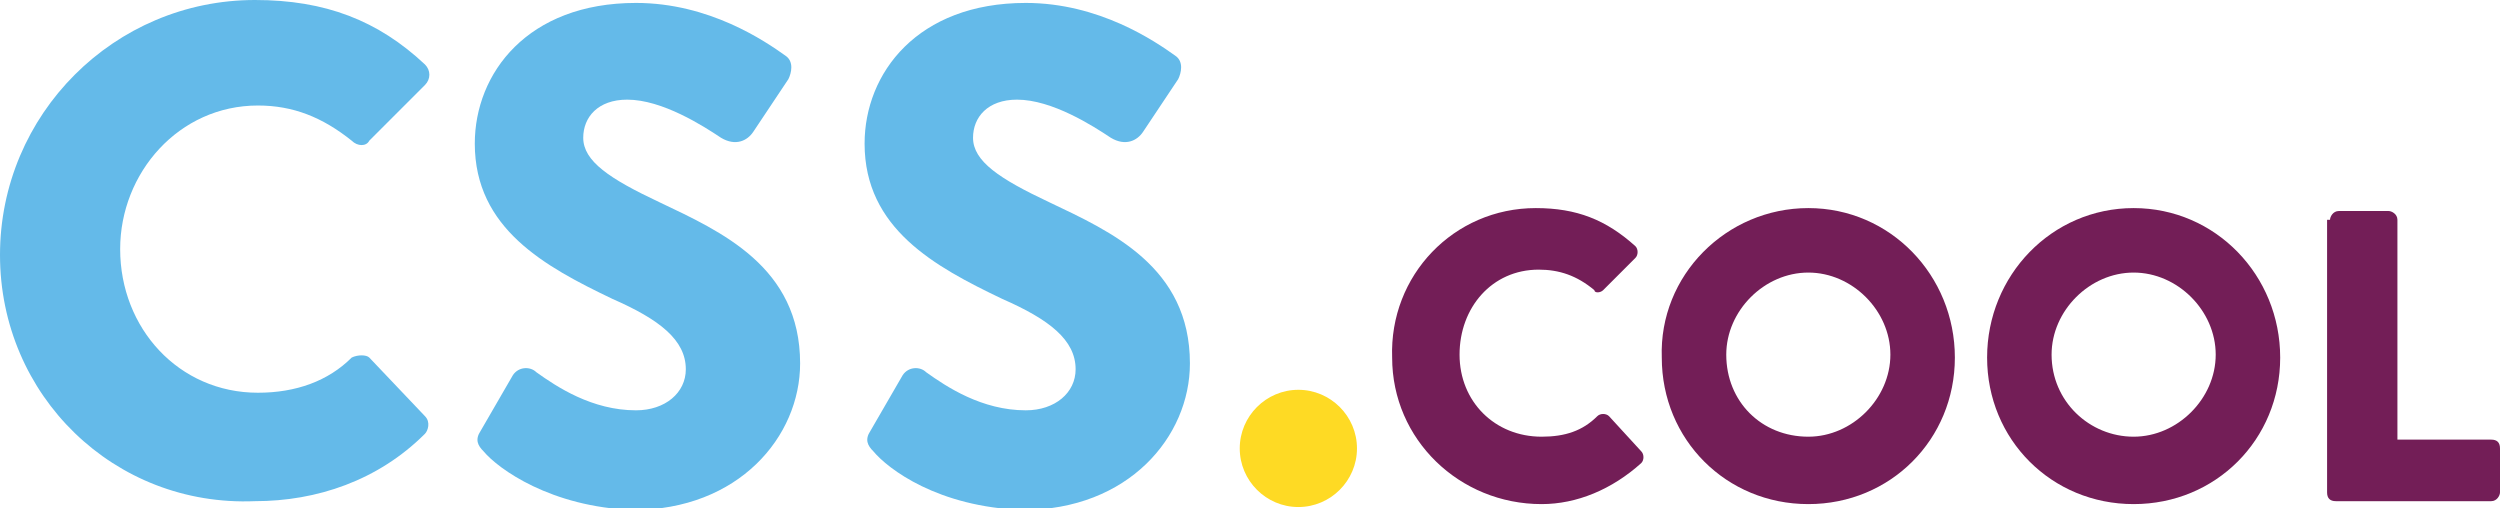
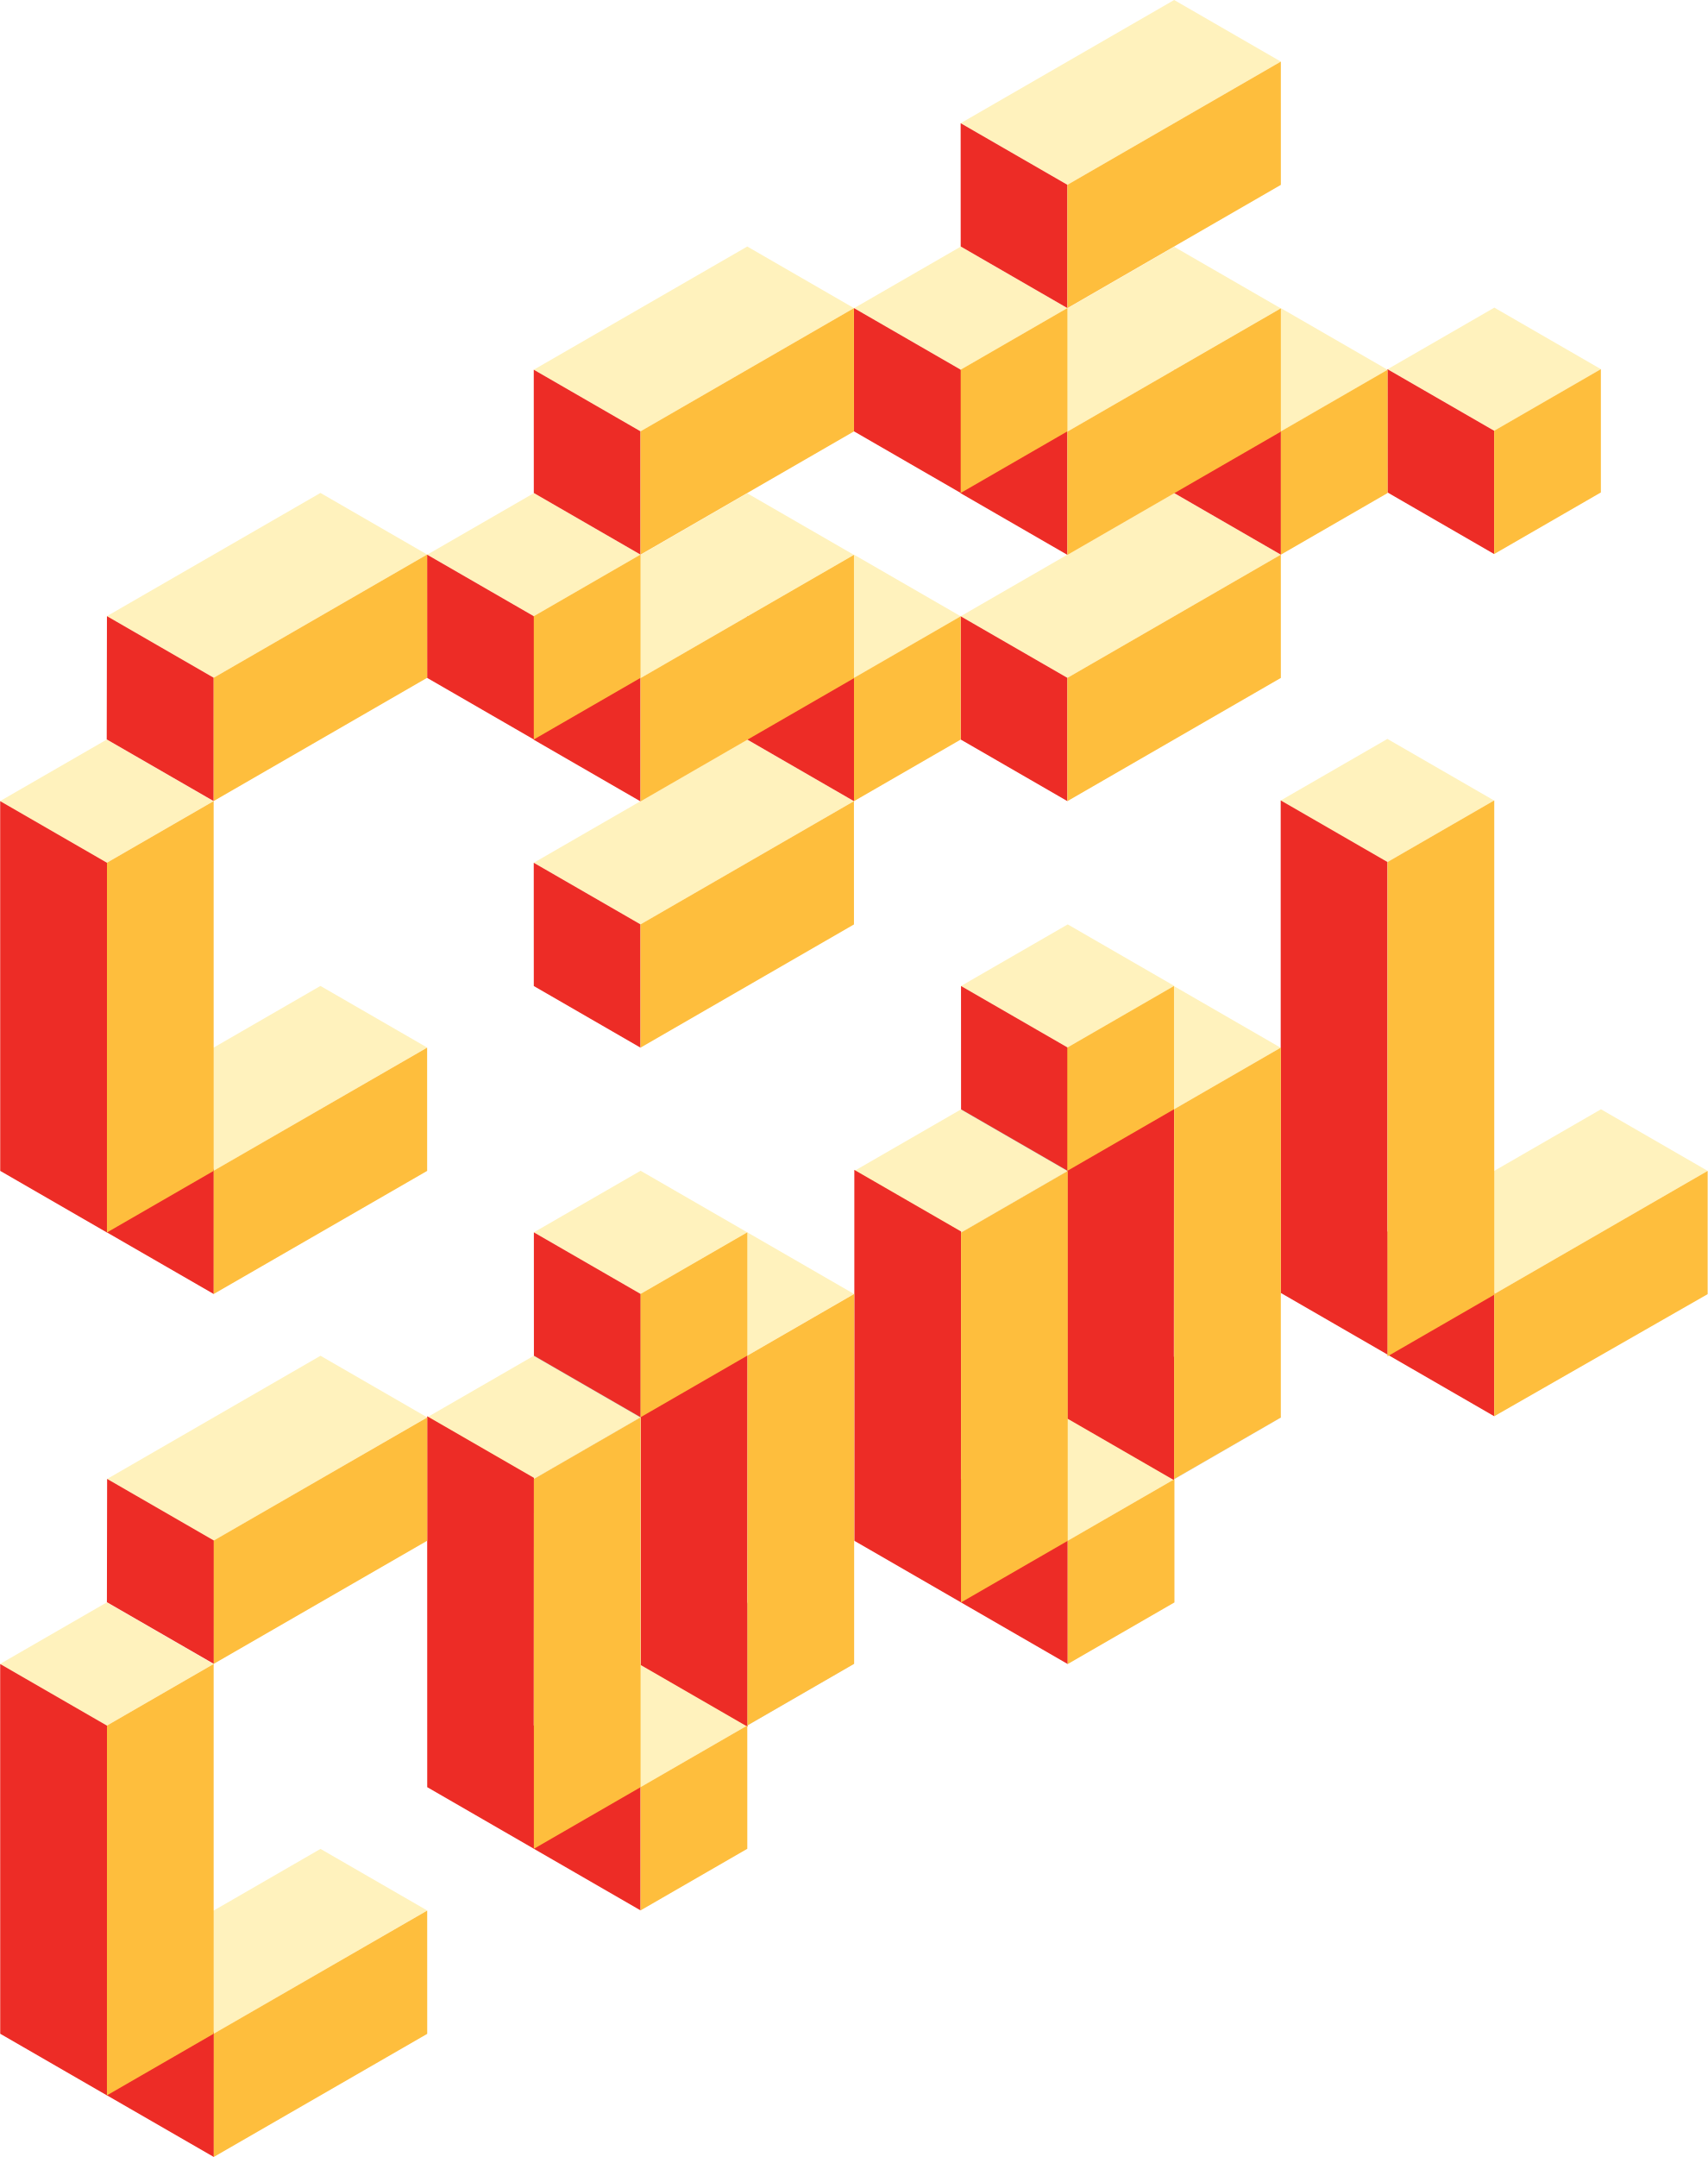
- <svg x="0px" y="0px" viewBox="0 0 85.3 17.3" enable-background="new 0 0 85.3 17.3">
+ <svg xmlns="http://www.w3.org/2000/svg" version="1.1" id="Layer_1" x="0px" y="0px" width="1385.797px" height="1750.083px" viewBox="0 0 1385.797 1750.083" enable-background="new 0 0 1385.797 1750.083" xml:space="preserve">
+   <polygon fill="#E0E0E0" points="519.86,1349.971 606.496,1299.989 693.079,1349.971 606.533,1400.011 " />
+   <polygon fill="#C1C1C0" points="433.229,1099.847 433.229,1199.857 519.829,1149.875 519.812,1049.857 " />
+   <path fill="#C1C1C0" d="M810.124,518.364" />
+   <polygon fill="#E0E0E0" points="866.495,1150.09 953.131,1100.108 1039.713,1150.09 953.167,1200.13 " />
+   <polygon fill="#C1C1C0" points="779.864,899.966 779.864,999.977 866.463,949.994 866.447,849.977 " />
  <g>
-     <path fill="#64BAE9" d="M8.7,0c2.4,0,4.2,0.7,5.8,2.2c0.2,0.2,0.2,0.5,0,0.7l-1.9,1.9C12.5,5,12.2,5,12,4.8C11,4,10,3.6,8.8,3.6   c-2.7,0-4.7,2.3-4.7,4.9c0,2.7,2,4.9,4.7,4.9c1.3,0,2.4-0.4,3.2-1.2c0.2-0.1,0.5-0.1,0.6,0l1.9,2c0.2,0.2,0.1,0.5,0,0.6   c-1.6,1.6-3.7,2.3-5.8,2.3C3.9,17.3,0,13.5,0,8.7C0,3.9,3.9,0,8.7,0z" />
-     <path fill="#64BAE9" d="M16.5,15.4c-0.2-0.2-0.3-0.4-0.1-0.7l1.1-1.9c0.2-0.3,0.6-0.3,0.8-0.1c0.7,0.5,1.9,1.3,3.4,1.3   c1,0,1.7-0.6,1.7-1.4c0-1-0.9-1.7-2.5-2.4c-2.3-1.1-4.7-2.4-4.7-5.3c0-2.4,1.8-4.8,5.5-4.8c2.5,0,4.4,1.3,5.1,1.8   c0.3,0.2,0.2,0.6,0.1,0.8l-1.2,1.8c-0.2,0.3-0.6,0.5-1.1,0.2c-0.6-0.4-2-1.3-3.2-1.3c-1,0-1.5,0.6-1.5,1.3c0,0.8,0.9,1.4,2.6,2.2   c2.1,1,4.8,2.2,4.8,5.5c0,2.5-2.1,5-5.7,5C18.8,17.3,17,16,16.5,15.4z" />
-     <path fill="#64BAE9" d="M29.8,15.4c-0.2-0.2-0.3-0.4-0.1-0.7l1.1-1.9c0.2-0.3,0.6-0.3,0.8-0.1c0.7,0.5,1.9,1.3,3.4,1.3   c1,0,1.7-0.6,1.7-1.4c0-1-0.9-1.7-2.5-2.4c-2.3-1.1-4.7-2.4-4.7-5.3c0-2.4,1.8-4.8,5.5-4.8c2.5,0,4.4,1.3,5.1,1.8   c0.3,0.2,0.2,0.6,0.1,0.8l-1.2,1.8c-0.2,0.3-0.6,0.5-1.1,0.2c-0.6-0.4-2-1.3-3.2-1.3c-1,0-1.5,0.6-1.5,1.3c0,0.8,0.9,1.4,2.6,2.2   c2.1,1,4.8,2.2,4.8,5.5c0,2.5-2.1,5-5.7,5C32,17.3,30.3,16,29.8,15.4z" />
-     <path fill="#FEDA24" d="M44.3,13.3c1.1,0,2,0.9,2,2c0,1.1-0.9,2-2,2s-2-0.9-2-2C42.3,14.2,43.2,13.3,44.3,13.3z" />
-     <path fill="#731E57" d="M52.4,7.1c1.4,0,2.4,0.4,3.4,1.3c0.1,0.1,0.1,0.3,0,0.4l-1.1,1.1c-0.1,0.1-0.3,0.1-0.3,0   c-0.6-0.5-1.2-0.7-1.9-0.7c-1.6,0-2.7,1.3-2.7,2.9c0,1.6,1.2,2.8,2.8,2.8c0.8,0,1.4-0.2,1.9-0.7c0.1-0.1,0.3-0.1,0.4,0l1.1,1.2   c0.1,0.1,0.1,0.3,0,0.4c-1,0.9-2.2,1.4-3.4,1.4c-2.8,0-5.1-2.2-5.1-5C47.4,9.4,49.6,7.1,52.4,7.1z" />
-     <path fill="#731E57" d="M61.7,7.1c2.8,0,5,2.3,5,5.1c0,2.8-2.2,5-5,5s-5-2.2-5-5C56.6,9.4,58.9,7.1,61.7,7.1z M61.7,14.9   c1.5,0,2.8-1.3,2.8-2.8c0-1.5-1.3-2.8-2.8-2.8c-1.5,0-2.8,1.3-2.8,2.8C58.9,13.7,60.1,14.9,61.7,14.9z" />
-     <path fill="#731E57" d="M72.8,7.1c2.8,0,5,2.3,5,5.1c0,2.8-2.2,5-5,5s-5-2.2-5-5C67.8,9.4,70,7.1,72.8,7.1z M72.8,14.9   c1.5,0,2.8-1.3,2.8-2.8c0-1.5-1.3-2.8-2.8-2.8c-1.5,0-2.8,1.3-2.8,2.8C70,13.7,71.3,14.9,72.8,14.9z" />
-     <path fill="#731E57" d="M79.5,7.5c0-0.1,0.1-0.3,0.3-0.3h1.7c0.1,0,0.3,0.1,0.3,0.3V15H85c0.2,0,0.3,0.1,0.3,0.3v1.5   c0,0.1-0.1,0.3-0.3,0.3h-5.3c-0.2,0-0.3-0.1-0.3-0.3V7.5z" />
+     <polygon fill="#FFF2BD" points="346.67,1550.08 260.087,1500.1 86.887,1600.091 173.559,1650.131  " />
+     <polygon fill="#FFF2BD" points="606.521,500.085 693.157,450.105 779.739,500.085 693.193,550.126  " />
+     <polygon fill="#FFF2BD" points="692.994,450.223 606.411,400.242 433.157,500.213 519.829,550.253  " />
+     <polygon fill="#FFF2BD" points="346.617,849.919 260.034,799.938 86.833,899.93 173.505,949.97  " />
+     <polygon fill="#FFF2BD" points="692.994,249.992 606.411,200.011 433.157,299.982 519.829,350.022  " />
+     <polygon fill="#FFF2BD" points="346.625,449.921 260.042,399.94 86.789,499.912 173.461,549.952  " />
+     <polygon fill="#FFF2BD" points="433.251,1399.981 519.887,1350 606.47,1399.981 519.923,1450.021  " />
+     <polygon fill="#FFF2BD" points="433.211,999.877 519.847,949.896 606.43,999.877 519.883,1049.917  " />
+     <polygon fill="#FFF2BD" points="1385.797,950 1299.214,900.02 1125.944,999.989 1212.617,1050.028  " />
+     <polygon fill="#FFF2BD" points="0,650.003 86.636,600.022 173.219,650.003 86.672,700.044  " />
+     <polygon fill="#FFF2BD" points="346.687,450.03 433.322,400.049 519.905,450.03 433.359,500.07  " />
+     <polygon fill="#FFF2BD" points="0,1350.094 86.636,1300.113 173.219,1350.094 86.672,1400.135  " />
+     <polygon fill="#FFF2BD" points="346.458,1150.042 433.094,1100.061 519.677,1150.042 433.13,1200.082  " />
+     <polygon fill="#FFF2BD" points="1126.04,299.578 1212.674,249.597 1299.257,299.578 1212.711,349.619  " />
+     <polygon fill="#FFF2BD" points="692.985,650.029 606.402,600.048 433.148,700.019 519.82,750.059  " />
+     <polygon fill="#FFF2BD" points="952.949,300.075 1039.584,250.094 1126.167,300.075 1039.622,350.116  " />
+     <polygon fill="#FFF2BD" points="1039.421,250.212 952.838,200.231 779.584,300.202 866.256,350.242  " />
+     <polygon fill="#FFF2BD" points="1039.421,49.981 952.838,0 779.584,99.971 866.256,150.011  " />
+     <polygon fill="#FFF2BD" points="693.114,250.019 779.75,200.038 866.333,250.019 779.787,300.059  " />
+     <polygon fill="#FFF2BD" points="1039.413,450.018 952.83,400.037 779.576,500.008 866.249,550.048  " />
+     <polygon fill="#FFF2BD" points="346.67,1149.978 260.087,1099.997 86.887,1199.988 173.559,1250.028  " />
+     <polygon fill="#FFF2BD" points="519.77,1049.828 606.406,999.847 692.989,1049.828 606.442,1099.868  " />
+     <polygon fill="#FFF2BD" points="779.885,1200.101 866.522,1150.119 953.104,1200.101 866.558,1250.141  " />
+     <polygon fill="#FFF2BD" points="779.846,799.996 866.481,750.015 953.065,799.996 866.518,850.036  " />
+     <polygon fill="#FFF2BD" points="693.093,950.161 779.729,900.18 866.311,950.161 779.765,1000.201  " />
+     <polygon fill="#FFF2BD" points="866.073,850.08 952.709,800.099 1039.292,850.08 952.746,900.12  " />
+     <polygon fill="#FFF2BD" points="1039.262,649.5 1125.898,599.519 1212.481,649.5 1125.934,699.541  " />
+   </g>
+   <g>
+     <polygon fill="#ED2C26" points="519.979,1049.99 520.015,1350.943 606.615,1400.943 606.615,1300.932 606.498,1300.864    606.615,1099.979  " />
+     <polygon fill="#ED2C26" points="86.779,1400.08 0.143,1350.091 0.179,1650.091 86.779,1700.092 86.779,1700.047 173.533,1750.083    173.568,1650.012  " />
+     <polygon fill="#ED2C26" points="433.193,600.213 519.793,650.213 519.793,550.202 433.22,500.249 433.22,499.989 346.584,450    346.62,550 433.193,599.984  " />
+     <polygon fill="#ED2C26" points="606.454,600.056 693.054,650.056 693.054,550.044 606.418,500.056  " />
+     <polygon fill="#ED2C26" points="86.779,1000.001 86.779,999.917 173.479,1049.922 173.514,949.851 86.779,699.989 0.143,650    0.179,950  " />
+     <polygon fill="#ED2C26" points="433.278,1099.877 519.878,1149.877 519.878,1049.865 433.243,999.877  " />
+     <polygon fill="#ED2C26" points="433.296,1400.012 433.179,1399.944 433.296,1199.059 346.66,1149.07 346.696,1450.023    433.224,1499.982 433.224,1499.999 519.824,1550.001 519.824,1449.989 433.296,1400.061  " />
+     <polygon fill="#ED2C26" points="173.424,549.9 86.789,499.912 86.609,599.921 173.39,649.971  " />
+     <polygon fill="#ED2C26" points="519.793,449.982 519.793,349.971 433.157,299.982 433.193,399.982  " />
+     <polygon fill="#ED2C26" points="1212.573,349.537 1125.936,299.548 1125.972,399.548 1212.573,449.549  " />
+     <polygon fill="#ED2C26" points="433.184,800.019 519.784,850.019 519.784,750.008 433.148,700.019  " />
+     <polygon fill="#ED2C26" points="1039.482,350.034 952.846,300.045 952.881,400.045 1039.482,450.045  " />
+     <polygon fill="#ED2C26" points="779.621,399.974 779.621,400.202 866.221,450.202 866.221,350.191 779.647,300.238    779.647,299.978 693.012,249.989 693.047,349.989  " />
+     <polygon fill="#ED2C26" points="866.221,249.971 866.221,149.96 779.584,99.971 779.621,199.971  " />
+     <polygon fill="#ED2C26" points="779.612,600.008 866.211,650.008 866.211,549.997 779.577,500.008  " />
+     <polygon fill="#ED2C26" points="86.753,1299.93 173.533,1349.98 173.568,1249.909 86.932,1199.92  " />
+     <polygon fill="#ED2C26" points="866.513,850.215 866.513,849.984 779.877,799.996 779.913,899.996 866.125,949.772    866.149,1150.938 952.75,1200.938 952.75,1100.926 952.633,1100.858 952.75,899.973  " />
+     <polygon fill="#ED2C26" points="779.93,1200.131 779.814,1200.063 779.93,999.178 693.295,949.189 693.331,1250.143    779.859,1300.102 779.859,1300.118 866.459,1350.12 866.459,1250.108 779.93,1200.18  " />
+     <polygon fill="#ED2C26" points="1125.987,999.087 1126.022,1099.087 1212.622,1149.089 1212.622,1049.077  " />
+     <polygon fill="#ED2C26" points="1039.338,1049.005 1125.938,1099.007 1125.938,699.393 1039.303,649.405  " />
+   </g>
+   <g>
+     <polygon fill="#FEBE3D" points="346.696,1650.174 346.679,1550.156 173.478,1650.041 173.478,1750.053  " />
+     <polygon fill="#FEBE3D" points="693.019,550.025 693.019,650.035 779.618,600.052 779.602,500.036  " />
+     <polygon fill="#FEBE3D" points="693.011,350.009 692.994,249.992 519.792,349.971 519.792,449.982  " />
+     <polygon fill="#FEBE3D" points="433.184,499.968 433.184,599.979 519.784,549.996 519.767,449.979  " />
+     <polygon fill="#FEBE3D" points="346.643,549.939 346.625,449.921 173.424,549.9 173.424,649.912  " />
+     <polygon fill="#FEBE3D" points="173.39,649.971 86.807,699.96 86.78,999.975 173.38,949.993  " />
+     <polygon fill="#FEBE3D" points="346.643,950.013 346.625,849.995 173.424,949.88 173.424,1049.892  " />
+     <polygon fill="#FEBE3D" points="519.843,1149.974 433.26,1199.963 433.229,1500.023 519.829,1450.041  " />
+     <polygon fill="#FEBE3D" points="519.847,1449.988 519.847,1550 606.447,1500.018 606.43,1400  " />
+     <polygon fill="#FEBE3D" points="1212.581,1049.978 1212.581,1149.08 1385.784,1050 1385.797,950  " />
+     <polygon fill="#FEBE3D" points="173.39,1350.062 86.807,1400.051 86.78,1700.065 173.38,1650.084  " />
+     <polygon fill="#FEBE3D" points="1212.537,349.517 1212.537,449.527 1299.136,399.544 1299.12,299.528  " />
+     <polygon fill="#FEBE3D" points="693.011,550.24 692.994,450.223 519.792,550.202 519.792,650.213  " />
+     <polygon fill="#FEBE3D" points="693.002,750.046 692.985,650.029 519.784,750.008 519.784,850.019  " />
+     <polygon fill="#FEBE3D" points="1039.446,350.014 1039.446,450.024 1126.045,400.042 1126.03,300.025  " />
+     <polygon fill="#FEBE3D" points="1039.438,149.999 1039.421,49.981 866.22,149.96 866.22,249.971  " />
+     <polygon fill="#FEBE3D" points="779.612,299.958 779.612,399.968 866.211,349.985 866.195,249.969  " />
+     <polygon fill="#FEBE3D" points="1039.438,350.229 1039.421,250.212 866.22,350.191 866.22,450.202  " />
+     <polygon fill="#FEBE3D" points="1039.43,550.036 1039.413,450.018 866.211,549.997 866.211,650.008  " />
+     <polygon fill="#FEBE3D" points="693.162,1049.857 606.579,1099.847 606.548,1399.907 693.148,1349.925  " />
+     <polygon fill="#FEBE3D" points="346.696,1250.071 346.679,1150.054 173.478,1249.938 173.478,1349.95  " />
+     <polygon fill="#FEBE3D" points="519.847,1049.866 519.847,1149.877 606.447,1099.895 606.43,999.877  " />
+     <polygon fill="#FEBE3D" points="866.478,950.093 779.895,1000.082 779.864,1300.143 866.463,1250.16  " />
+     <polygon fill="#FEBE3D" points="866.481,1250.107 866.481,1350.119 953.082,1300.137 953.065,1200.119  " />
+     <polygon fill="#FEBE3D" points="1039.422,849.981 952.838,899.971 952.807,1200.031 1039.408,1150.049  " />
+     <polygon fill="#FEBE3D" points="866.131,849.985 866.131,949.996 952.732,900.014 952.715,799.996  " />
+     <polygon fill="#FEBE3D" points="1212.611,649.402 1126.028,699.391 1126.003,1100.461 1212.604,1050.479  " />
  </g>
</svg>
